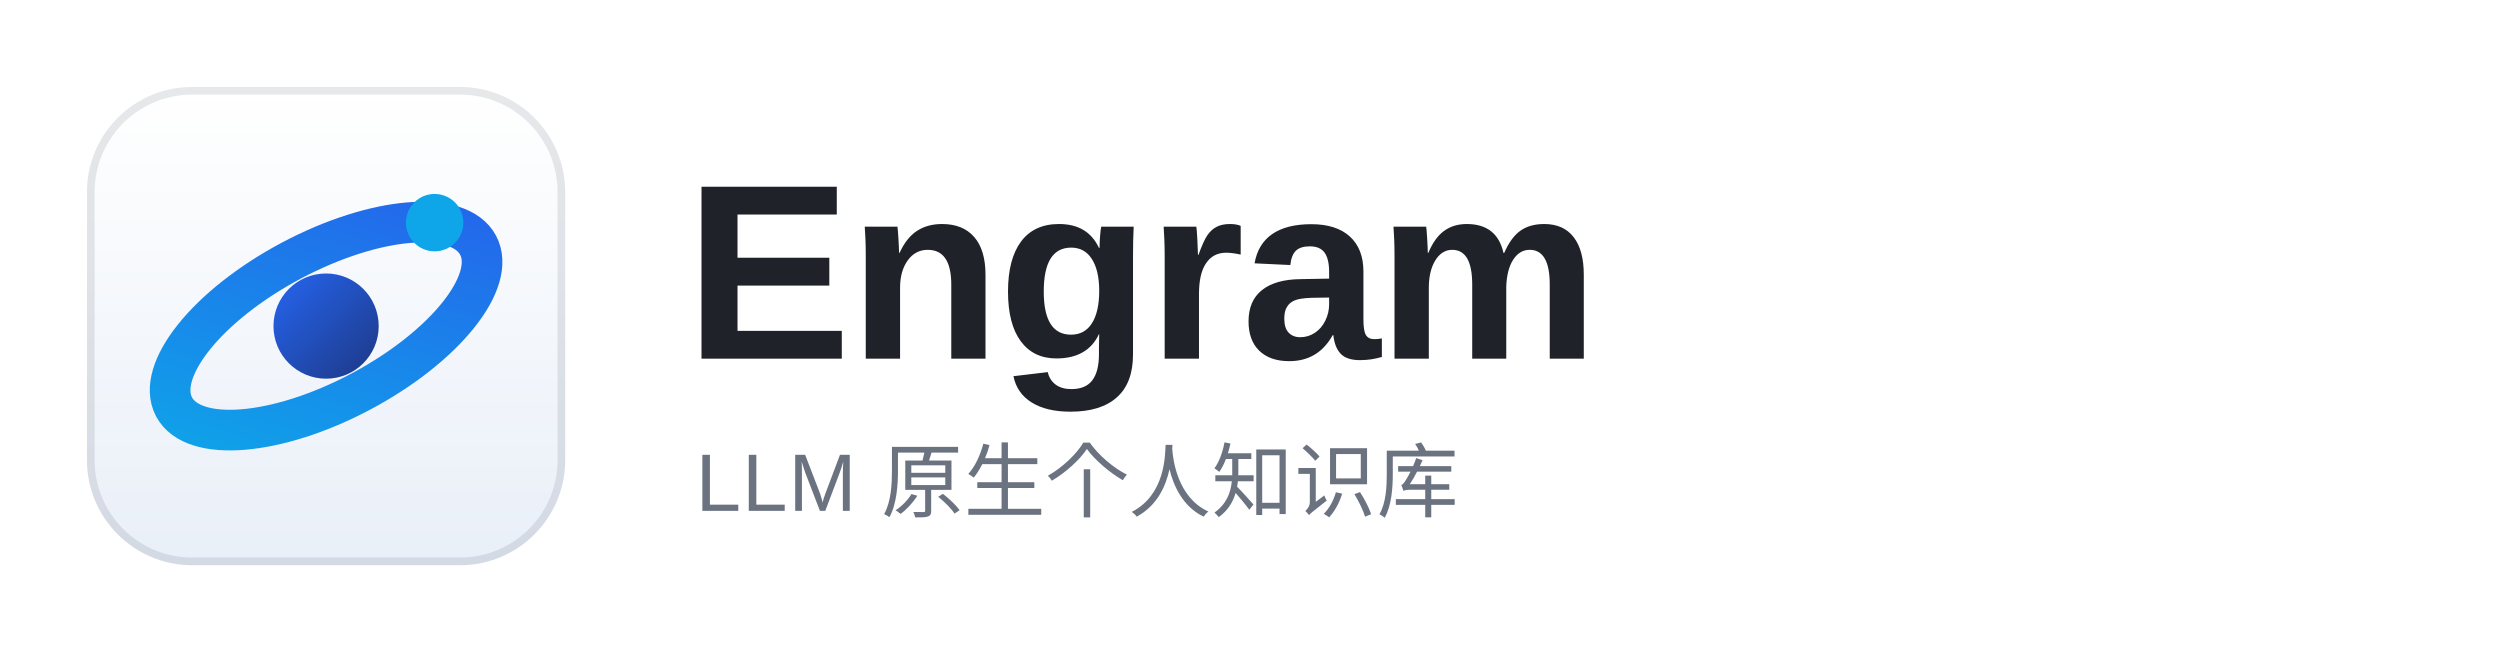
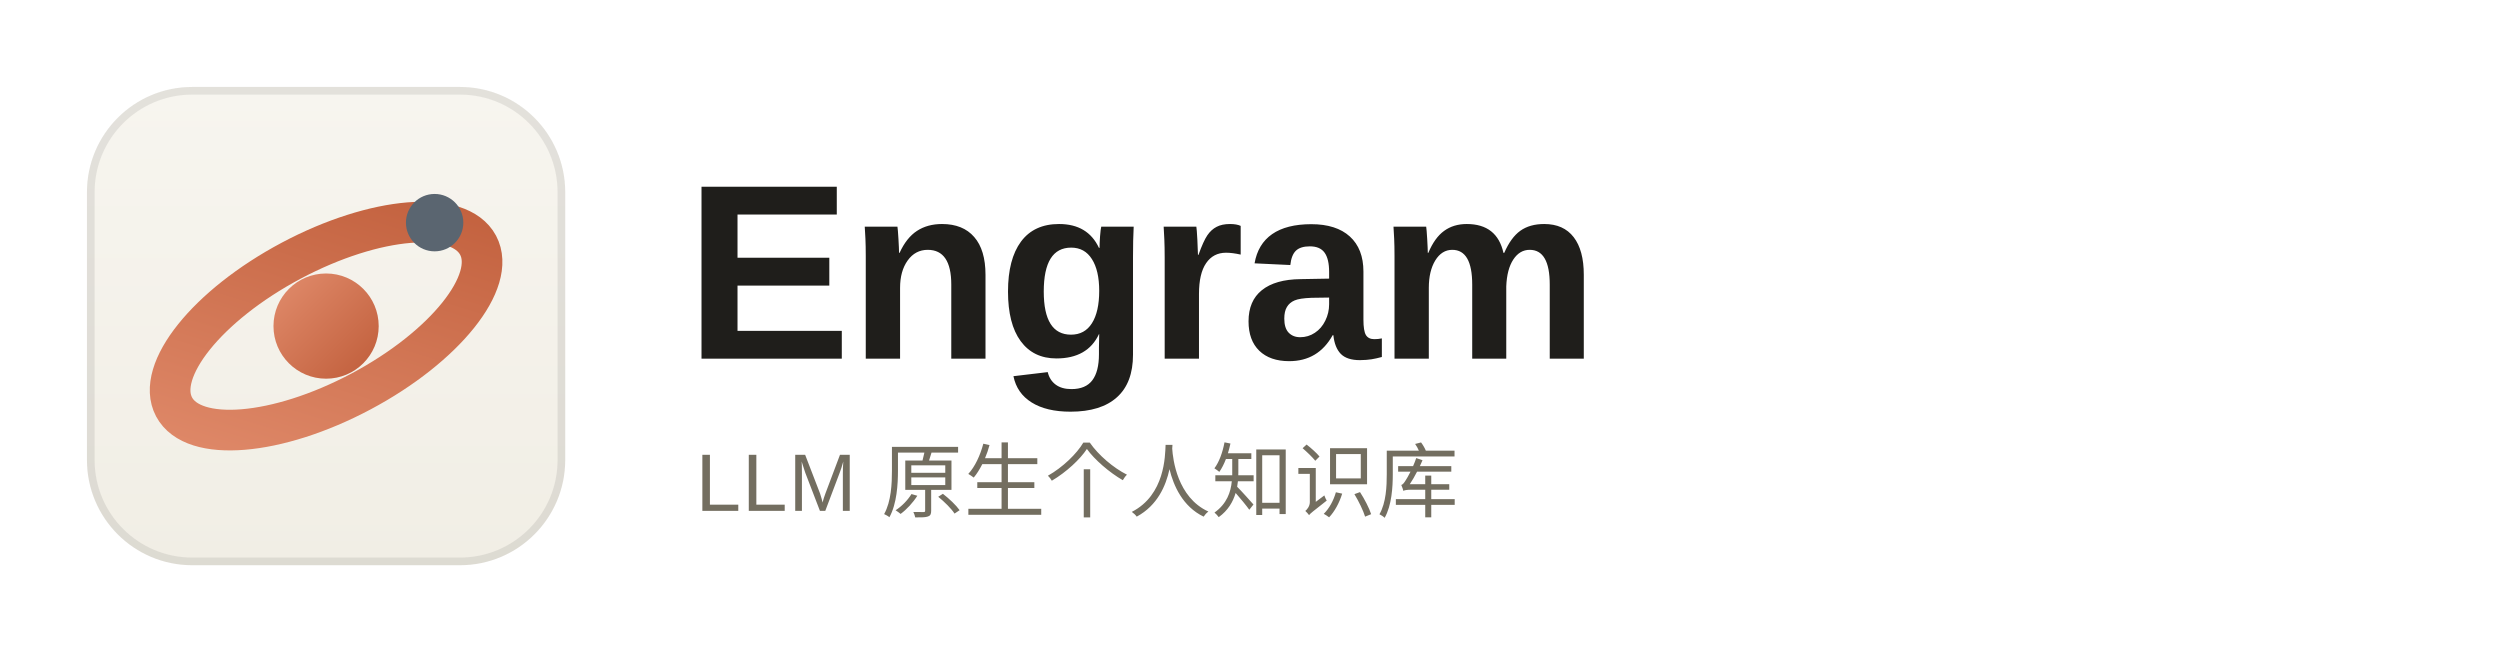
<svg xmlns="http://www.w3.org/2000/svg" viewBox="0 0 460 120" width="460" height="120" role="img" aria-label="Engram">
  <defs>
    <linearGradient id="engram-light-lockup-plate" x1="0" y1="0" x2="0" y2="1">
-       <stop offset="0" stop-color="#FFFFFF" />
-       <stop offset="1" stop-color="#E9EFF8" />
+       <stop offset="0" stop-color="#F7F5EF" />
+       <stop offset="1" stop-color="#F1EEE5" />
    </linearGradient>
    <linearGradient id="engram-light-lockup-orbit" gradientUnits="userSpaceOnUse" x1="-26" y1="26" x2="26" y2="-26">
-       <stop offset="0" stop-color="#0EA5E9" />
-       <stop offset="1" stop-color="#2563EB" />
+       <stop offset="0" stop-color="#E08A6A" />
+       <stop offset="1" stop-color="#C15F3C" />
    </linearGradient>
    <linearGradient id="engram-light-lockup-core" gradientUnits="userSpaceOnUse" x1="-9.75" y1="-9.75" x2="9.75" y2="9.75">
-       <stop offset="0" stop-color="#2563EB" />
-       <stop offset="1" stop-color="#1E3A8A" />
+       <stop offset="0" stop-color="#E08A6A" />
+       <stop offset="1" stop-color="#C15F3C" />
    </linearGradient>
  </defs>
  <rect x="16" y="16" width="88" height="88" rx="19.36" fill="url(#engram-light-lockup-plate)" />
-   <rect x="16.704" y="16.704" width="86.592" height="86.592" rx="18.656" fill="none" stroke="rgba(15, 23, 42, 0.10)" stroke-width="1.408" />
+   <rect x="16.704" y="16.704" width="86.592" height="86.592" rx="18.656" fill="none" stroke="rgba(31, 30, 27, 0.09)" stroke-width="1.408" />
  <g transform="translate(60 60) scale(0.88)">
    <ellipse cx="0" cy="0" rx="36" ry="15.5" fill="none" stroke="url(#engram-light-lockup-orbit)" stroke-width="8.5" transform="rotate(-28)" />
-     <circle cx="22.695" cy="-21.628" r="6" fill="#0EA5E9" />
+     <circle cx="22.695" cy="-21.628" r="6" fill="#5A6570" />
    <circle cx="0" cy="0" r="11" fill="url(#engram-light-lockup-core)" />
  </g>
-   <text x="126" y="66" font-family="Segoe UI, -apple-system, BlinkMacSystemFont, Helvetica Neue, Arial, PingFang SC, Microsoft YaHei, sans-serif" font-size="46" font-weight="700" letter-spacing="-0.6" fill="#1F2329">Engram</text>
-   <text x="128" y="94" font-family="Segoe UI, -apple-system, BlinkMacSystemFont, Helvetica Neue, Arial, PingFang SC, Microsoft YaHei, sans-serif" font-size="15" letter-spacing="0.2" fill="#6B7280">LLM 原生个人知识库</text>
+   <text x="126" y="66" font-family="Segoe UI, -apple-system, BlinkMacSystemFont, Helvetica Neue, Arial, PingFang SC, Microsoft YaHei, sans-serif" font-size="46" font-weight="700" letter-spacing="-0.6" fill="#1F1E1B">Engram</text>
+   <text x="128" y="94" font-family="Segoe UI, -apple-system, BlinkMacSystemFont, Helvetica Neue, Arial, PingFang SC, Microsoft YaHei, sans-serif" font-size="15" letter-spacing="0.2" fill="#736E60">LLM 原生个人知识库</text>
</svg>
